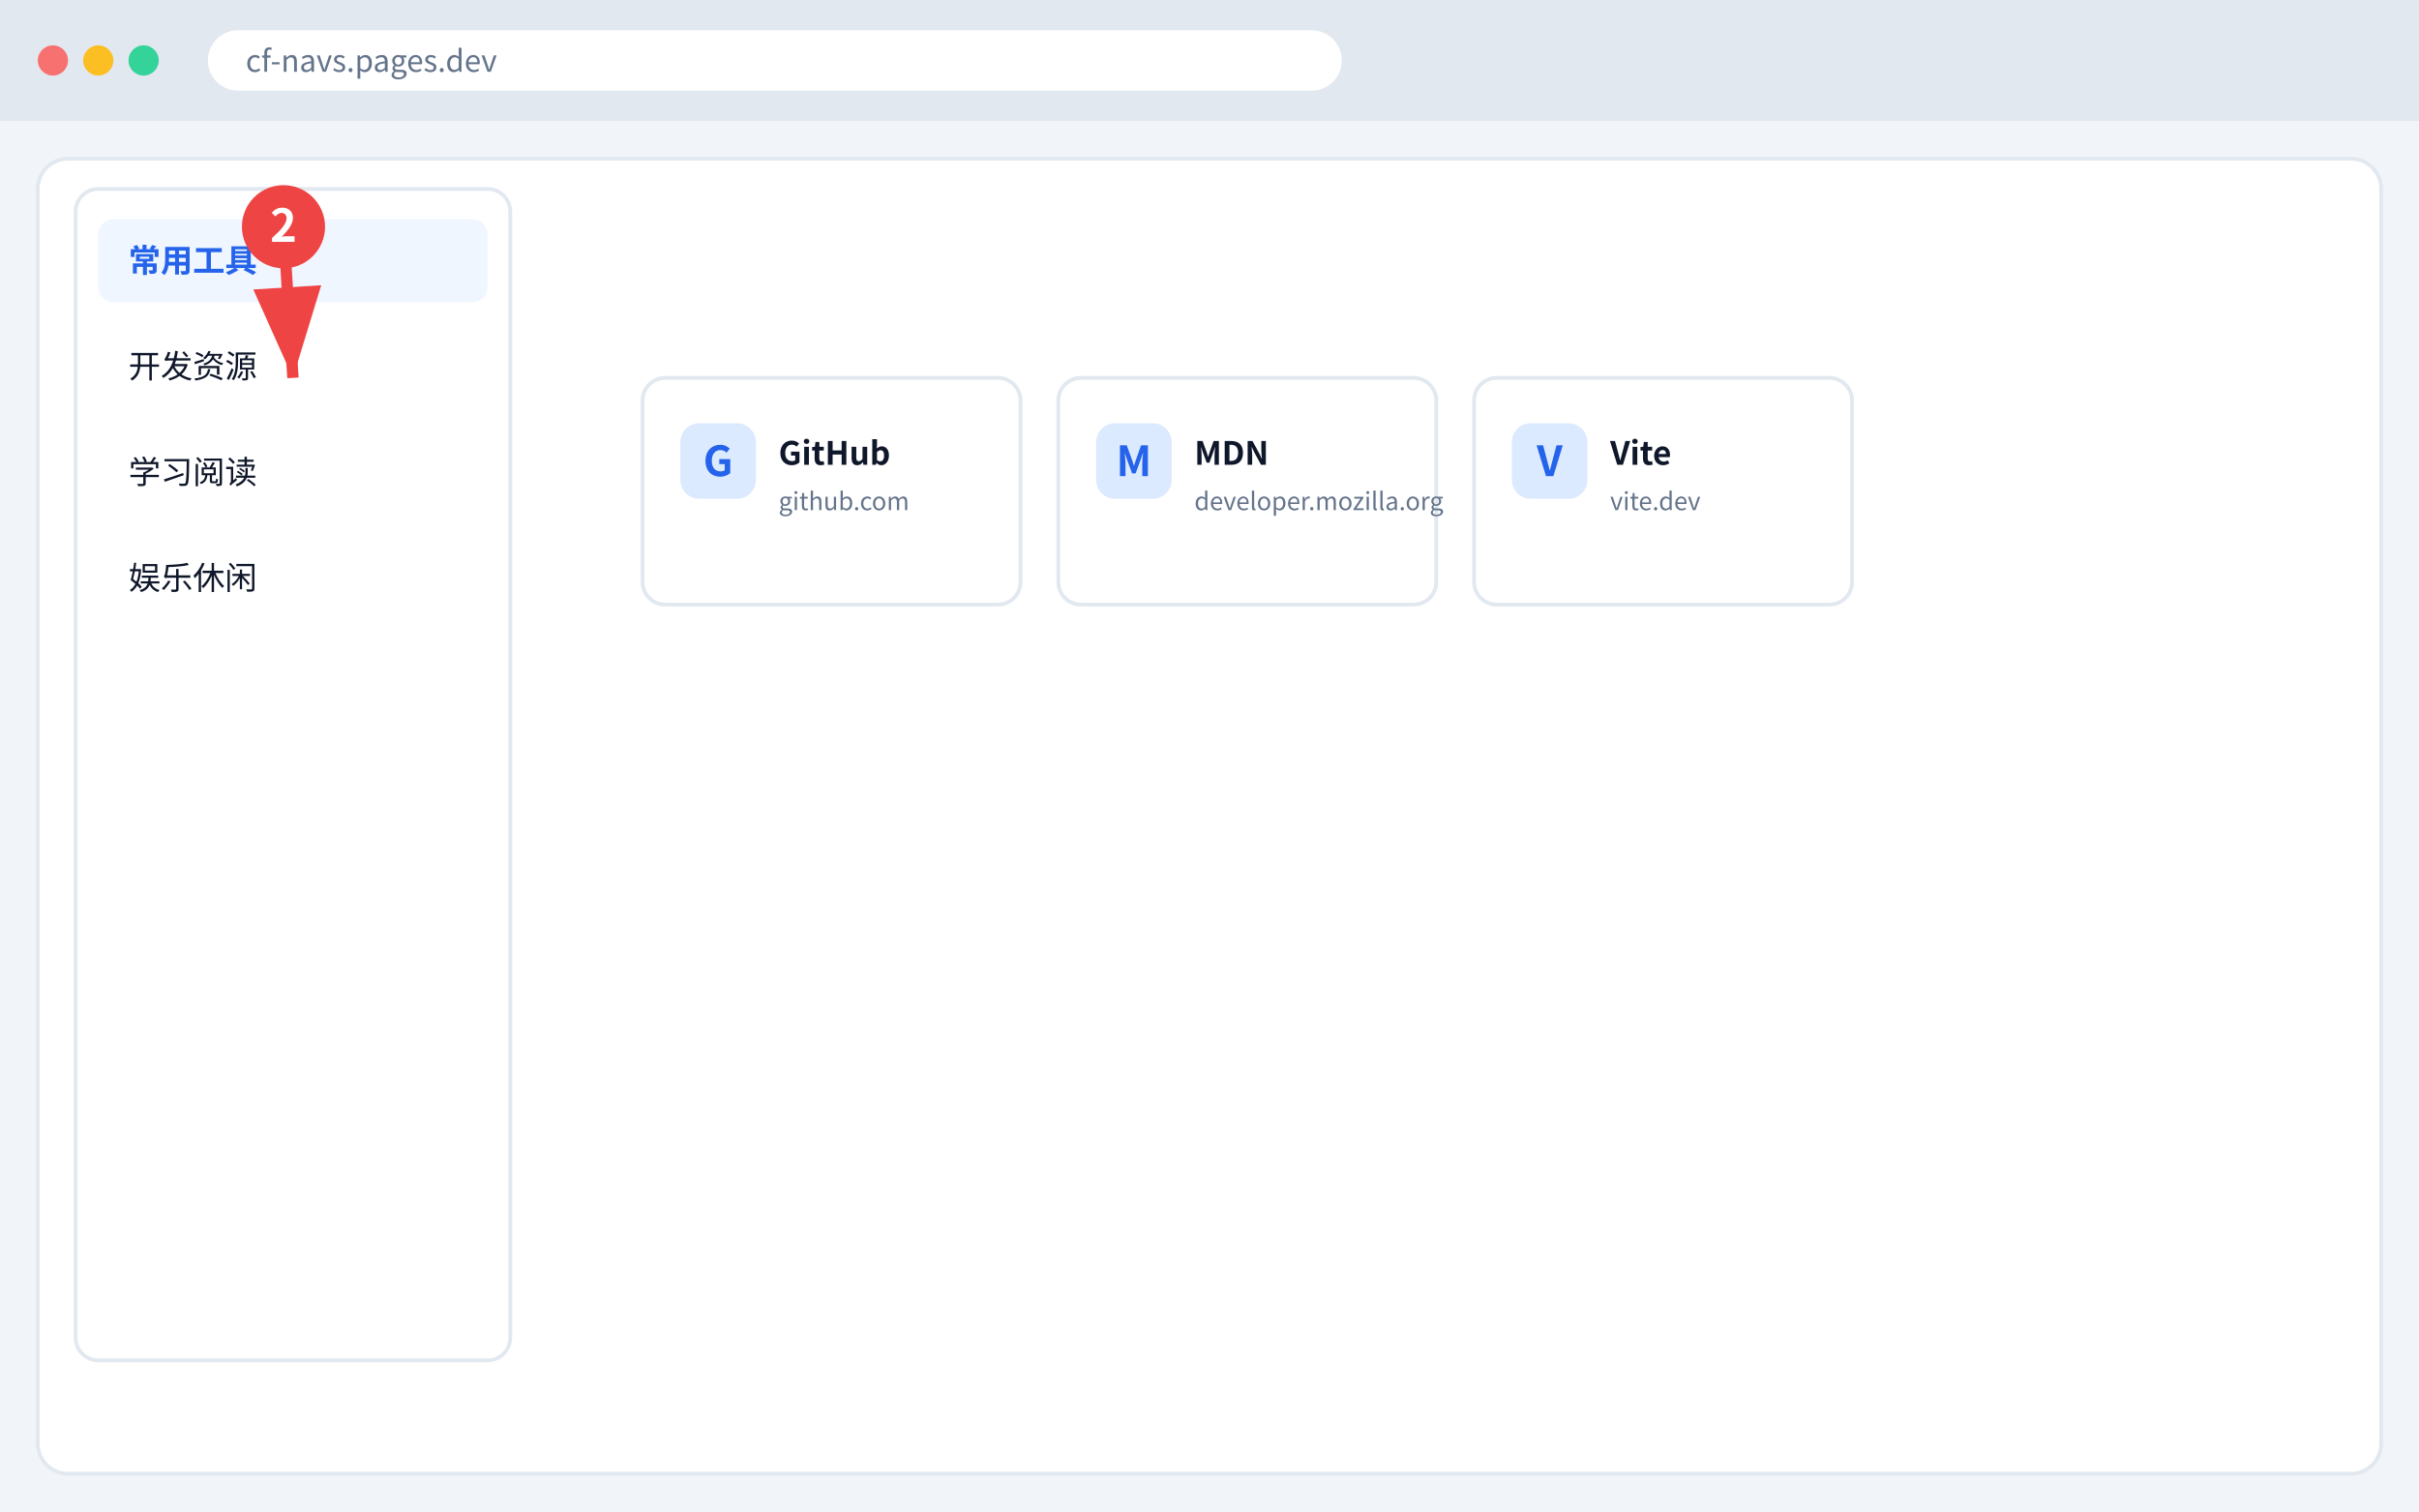
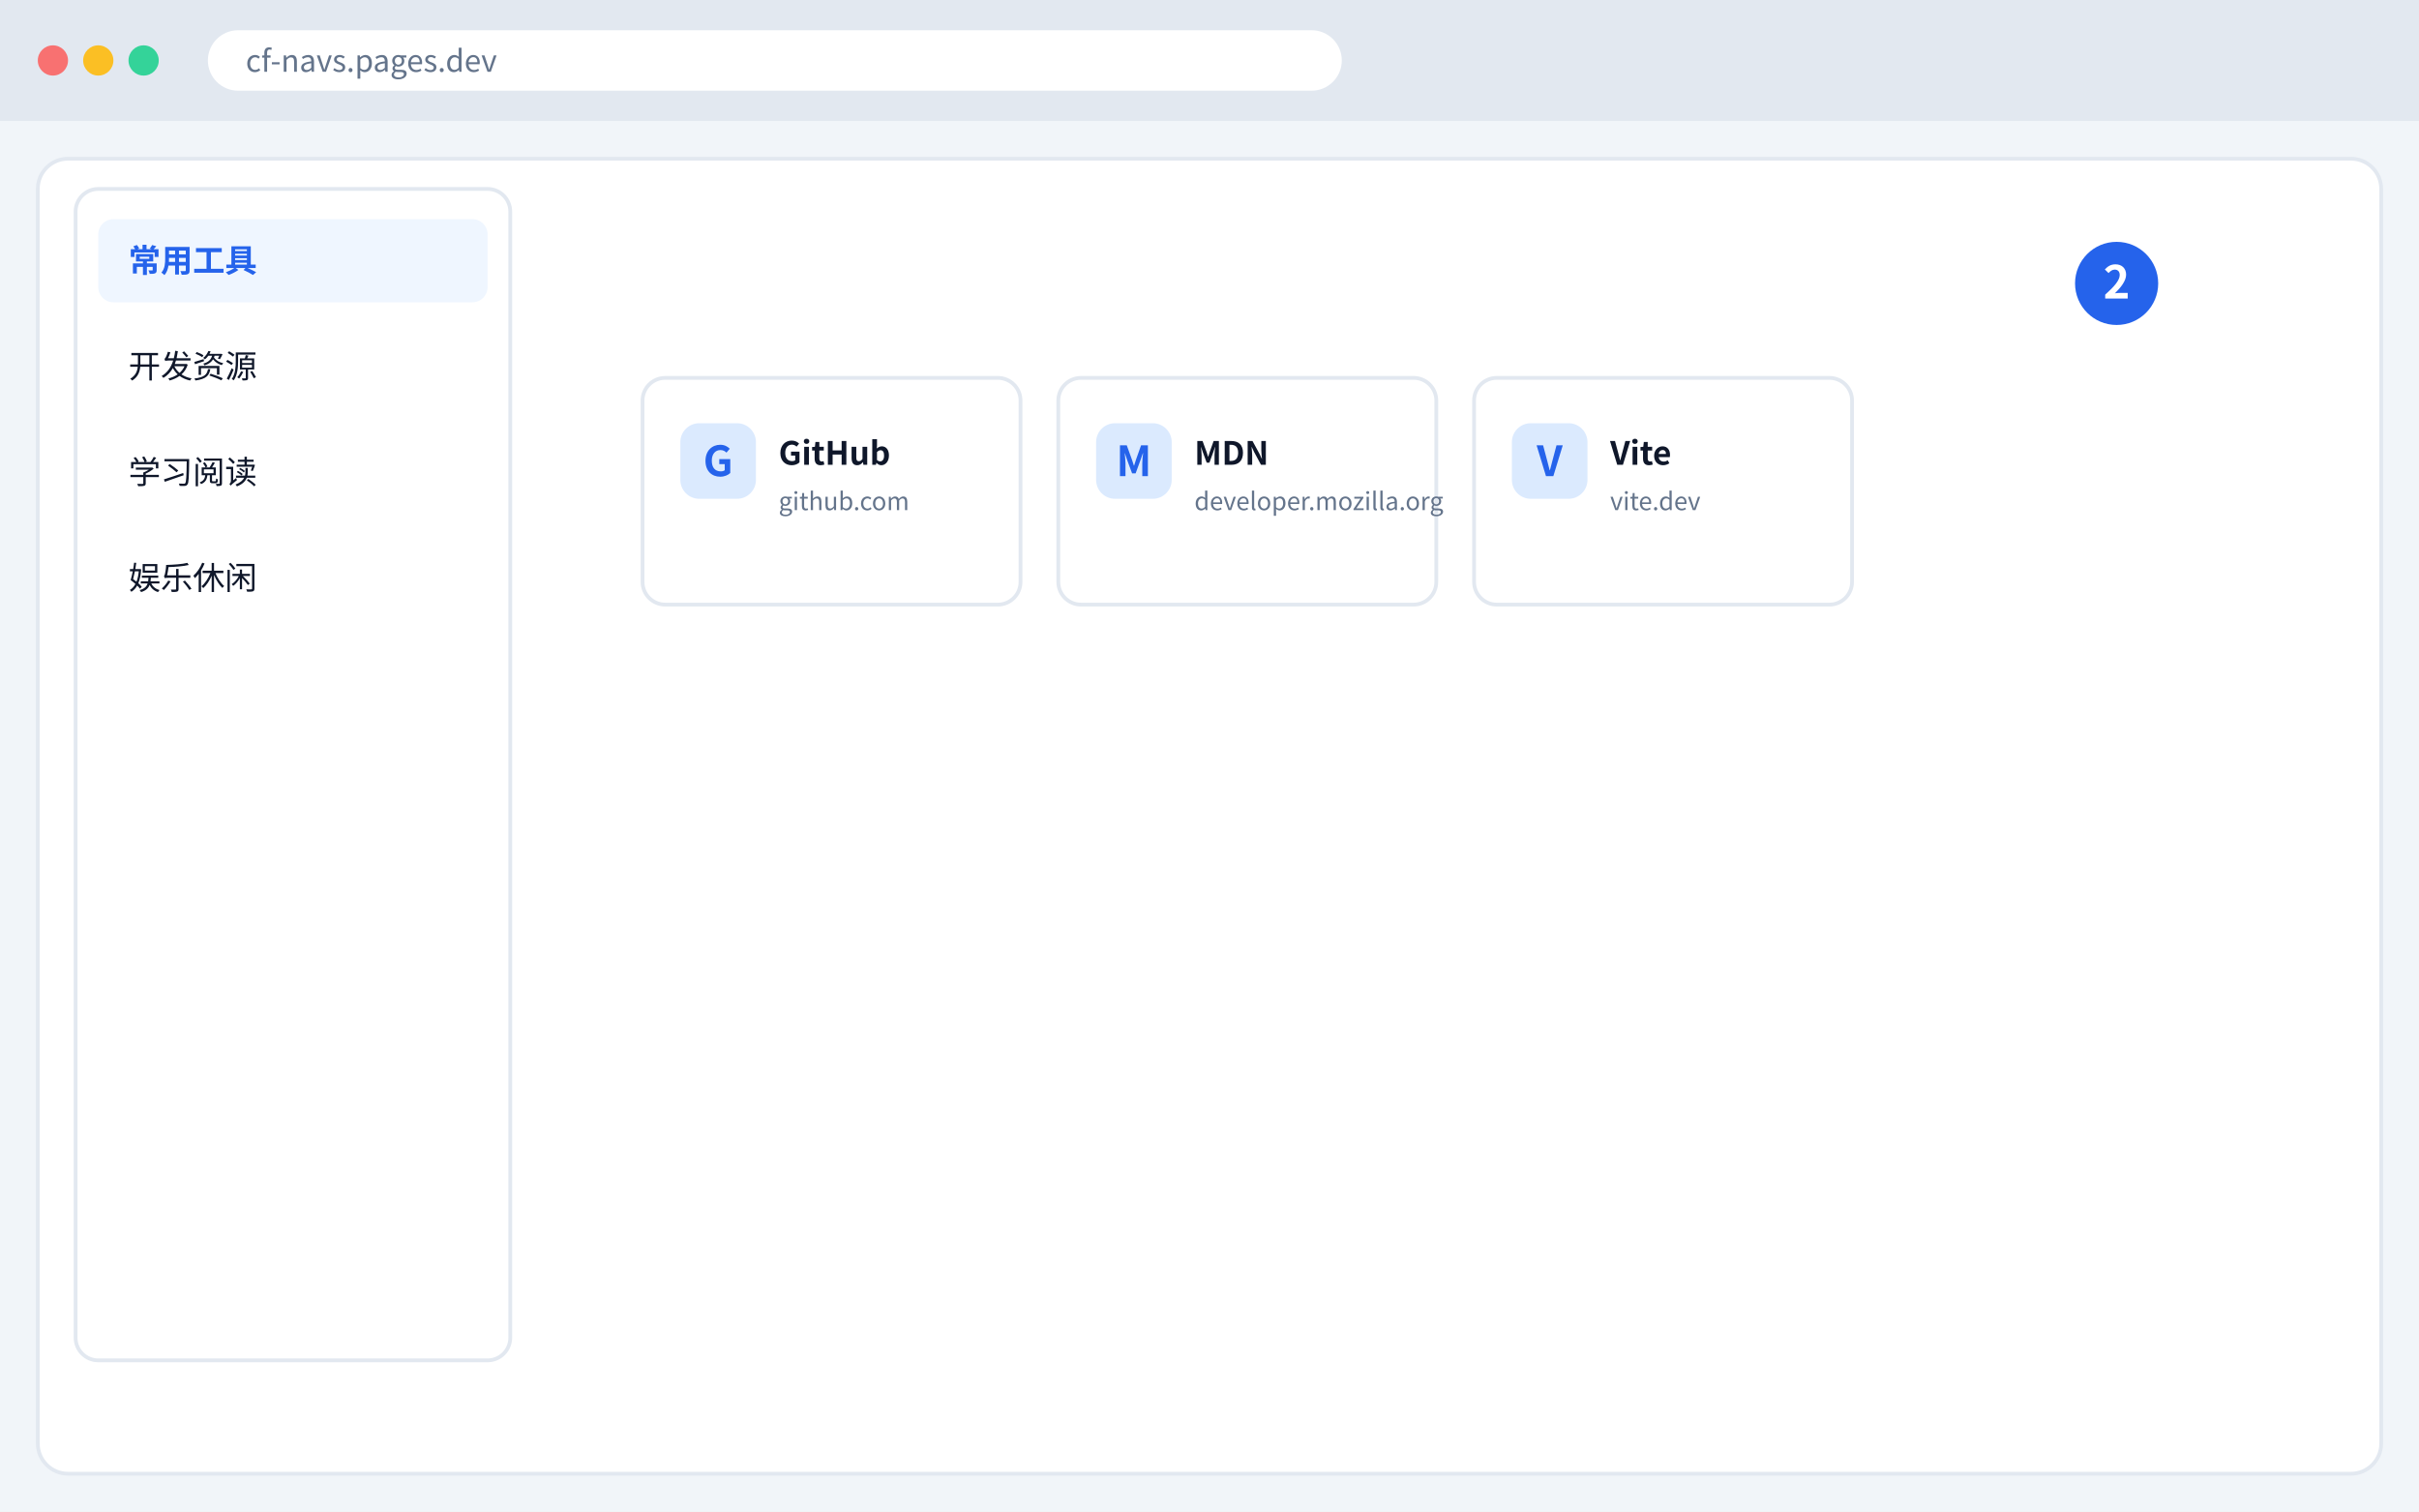
<svg xmlns="http://www.w3.org/2000/svg" width="1280" height="800" viewBox="0 0 1280 800">
  <rect width="1280" height="800" fill="#f1f5f9" />
  <rect x="0" y="0" width="1280" height="64" fill="#e2e8f0" />
  <circle cx="28" cy="32" r="8" fill="#f87171" />
  <circle cx="52" cy="32" r="8" fill="#fbbf24" />
  <circle cx="76" cy="32" r="8" fill="#34d399" />
  <rect x="110" y="16" width="600" height="32" rx="16" fill="#ffffff" />
  <text x="130" y="38" font-size="16" fill="#64748b" font-family="Noto Sans CJK SC, sans-serif">cf-navs.pages.dev</text>
  <rect x="20" y="84" width="1240" height="696" rx="16" fill="#ffffff" stroke="#e2e8f0" stroke-width="2" />
  <rect x="40" y="100" width="230" height="620" rx="12" fill="#ffffff" stroke="#e2e8f0" stroke-width="2" />
  <rect x="52" y="116" width="206" height="44" rx="8" fill="#eff6ff" />
  <text x="68" y="144" font-size="17" fill="#2563eb" font-weight="bold" font-family="Noto Sans CJK SC, sans-serif">常用工具</text>
  <rect x="52" y="172" width="206" height="44" rx="8" fill="transparent" />
  <text x="68" y="200" font-size="17" fill="#0f172a" font-weight="normal" font-family="Noto Sans CJK SC, sans-serif">开发资源</text>
  <rect x="52" y="228" width="206" height="44" rx="8" fill="transparent" />
  <text x="68" y="256" font-size="17" fill="#0f172a" font-weight="normal" font-family="Noto Sans CJK SC, sans-serif">学习阅读</text>
  <rect x="52" y="284" width="206" height="44" rx="8" fill="transparent" />
  <text x="68" y="312" font-size="17" fill="#0f172a" font-weight="normal" font-family="Noto Sans CJK SC, sans-serif">娱乐休闲</text>
  <rect x="340" y="200" width="200" height="120" rx="12" fill="#ffffff" stroke="#e2e8f0" stroke-width="2" />
  <rect x="360" y="224" width="40" height="40" rx="10" fill="#dbeafe" />
  <text x="380" y="252" font-size="22" font-weight="bold" fill="#2563eb" text-anchor="middle" font-family="Noto Sans CJK SC, sans-serif">G</text>
  <text x="412" y="246" font-size="17" font-weight="600" fill="#0f172a" font-family="Noto Sans CJK SC, sans-serif">GitHub</text>
  <text x="412" y="270" font-size="13" fill="#64748b" font-family="Noto Sans CJK SC, sans-serif">github.com</text>
  <rect x="560" y="200" width="200" height="120" rx="12" fill="#ffffff" stroke="#e2e8f0" stroke-width="2" />
  <rect x="580" y="224" width="40" height="40" rx="10" fill="#dbeafe" />
  <text x="600" y="252" font-size="22" font-weight="bold" fill="#2563eb" text-anchor="middle" font-family="Noto Sans CJK SC, sans-serif">M</text>
  <text x="632" y="246" font-size="17" font-weight="600" fill="#0f172a" font-family="Noto Sans CJK SC, sans-serif">MDN</text>
  <text x="632" y="270" font-size="13" fill="#64748b" font-family="Noto Sans CJK SC, sans-serif">developer.mozilla.org</text>
  <rect x="780" y="200" width="200" height="120" rx="12" fill="#ffffff" stroke="#e2e8f0" stroke-width="2" />
  <rect x="800" y="224" width="40" height="40" rx="10" fill="#dbeafe" />
  <text x="820" y="252" font-size="22" font-weight="bold" fill="#2563eb" text-anchor="middle" font-family="Noto Sans CJK SC, sans-serif">V</text>
  <text x="852" y="246" font-size="17" font-weight="600" fill="#0f172a" font-family="Noto Sans CJK SC, sans-serif">Vite</text>
  <text x="852" y="270" font-size="13" fill="#64748b" font-family="Noto Sans CJK SC, sans-serif">vite.dev</text>
-   <g>
-     <animateTransform attributeName="transform" type="translate" values="0 0; 0.9 14.0; 0 0" dur="1.6s" repeatCount="indefinite" />
-     <defs>
-       <marker id="ah2" markerWidth="10" markerHeight="10" refX="8" refY="3" orient="auto">
-         <path d="M0,0 L8,3 L0,6 Z" fill="#ef4444" />
-       </marker>
-     </defs>
-     <line x1="150" y1="120" x2="155" y2="200" stroke="#ef4444" stroke-width="6" marker-end="url(#ah2)" />
-     <circle cx="150" cy="120" r="22" fill="#ef4444">
-       <animate attributeName="r" values="22;26;22" dur="1.6s" repeatCount="indefinite" />
+   <circle cx="1120" cy="150" r="22" fill="#2563eb" />
+   <text x="1120" y="158" font-size="24" font-weight="bold" fill="#fff" text-anchor="middle" font-family="Noto Sans CJK SC, sans-serif">2</text>
+   <g opacity="0">
+     <animate attributeName="opacity" values="0;1;1;1;0" keyTimes="0;0.06;0.88;0.94;1" dur="4.2s" repeatCount="indefinite" />
+     <g>
+       <animateMotion dur="4.2s" repeatCount="indefinite" calcMode="spline" keyTimes="0;0.34;1" keySplines="0.35 0 0.25 1;0 0 1 1" path="M700,500 C557.5,241.0 557.5,241.0 155,162" />
+       <g>
+         <animateTransform attributeName="transform" type="scale" values="1;1;0.78;1;1" keyTimes="0;0.36;0.42;0.50;1" dur="4.2s" repeatCount="indefinite" />
+         <path d="M0,0 L0,24 L6.5,17.5 L9.5,25 L13,23.2 L10,15.5 L16.5,15.5 Z" fill="#ffffff" stroke="#1e293b" stroke-width="1.8" stroke-linejoin="round" />
+       </g>
+     </g>
+     <circle cx="155" cy="162" r="6" fill="none" stroke="#2563eb" stroke-width="3">
+       <animate attributeName="r" values="6;6;36;36" keyTimes="0;0.42;0.58;1" dur="4.2s" repeatCount="indefinite" />
+       <animate attributeName="opacity" values="0;0;0.85;0" keyTimes="0;0.42;0.46;0.62" dur="4.2s" repeatCount="indefinite" />
    </circle>
-     <text x="150" y="128" font-size="24" font-weight="bold" fill="#fff" text-anchor="middle" font-family="Noto Sans CJK SC, sans-serif">2</text>
+     <circle cx="155" cy="162" r="6" fill="none" stroke="#2563eb" stroke-width="2">
+       <animate attributeName="r" values="6;6;24;24" keyTimes="0;0.44;0.58;1" dur="4.2s" repeatCount="indefinite" />
+       <animate attributeName="opacity" values="0;0;0.5;0" keyTimes="0;0.44;0.48;0.60" dur="4.2s" repeatCount="indefinite" />
+     </circle>
  </g>
</svg>
